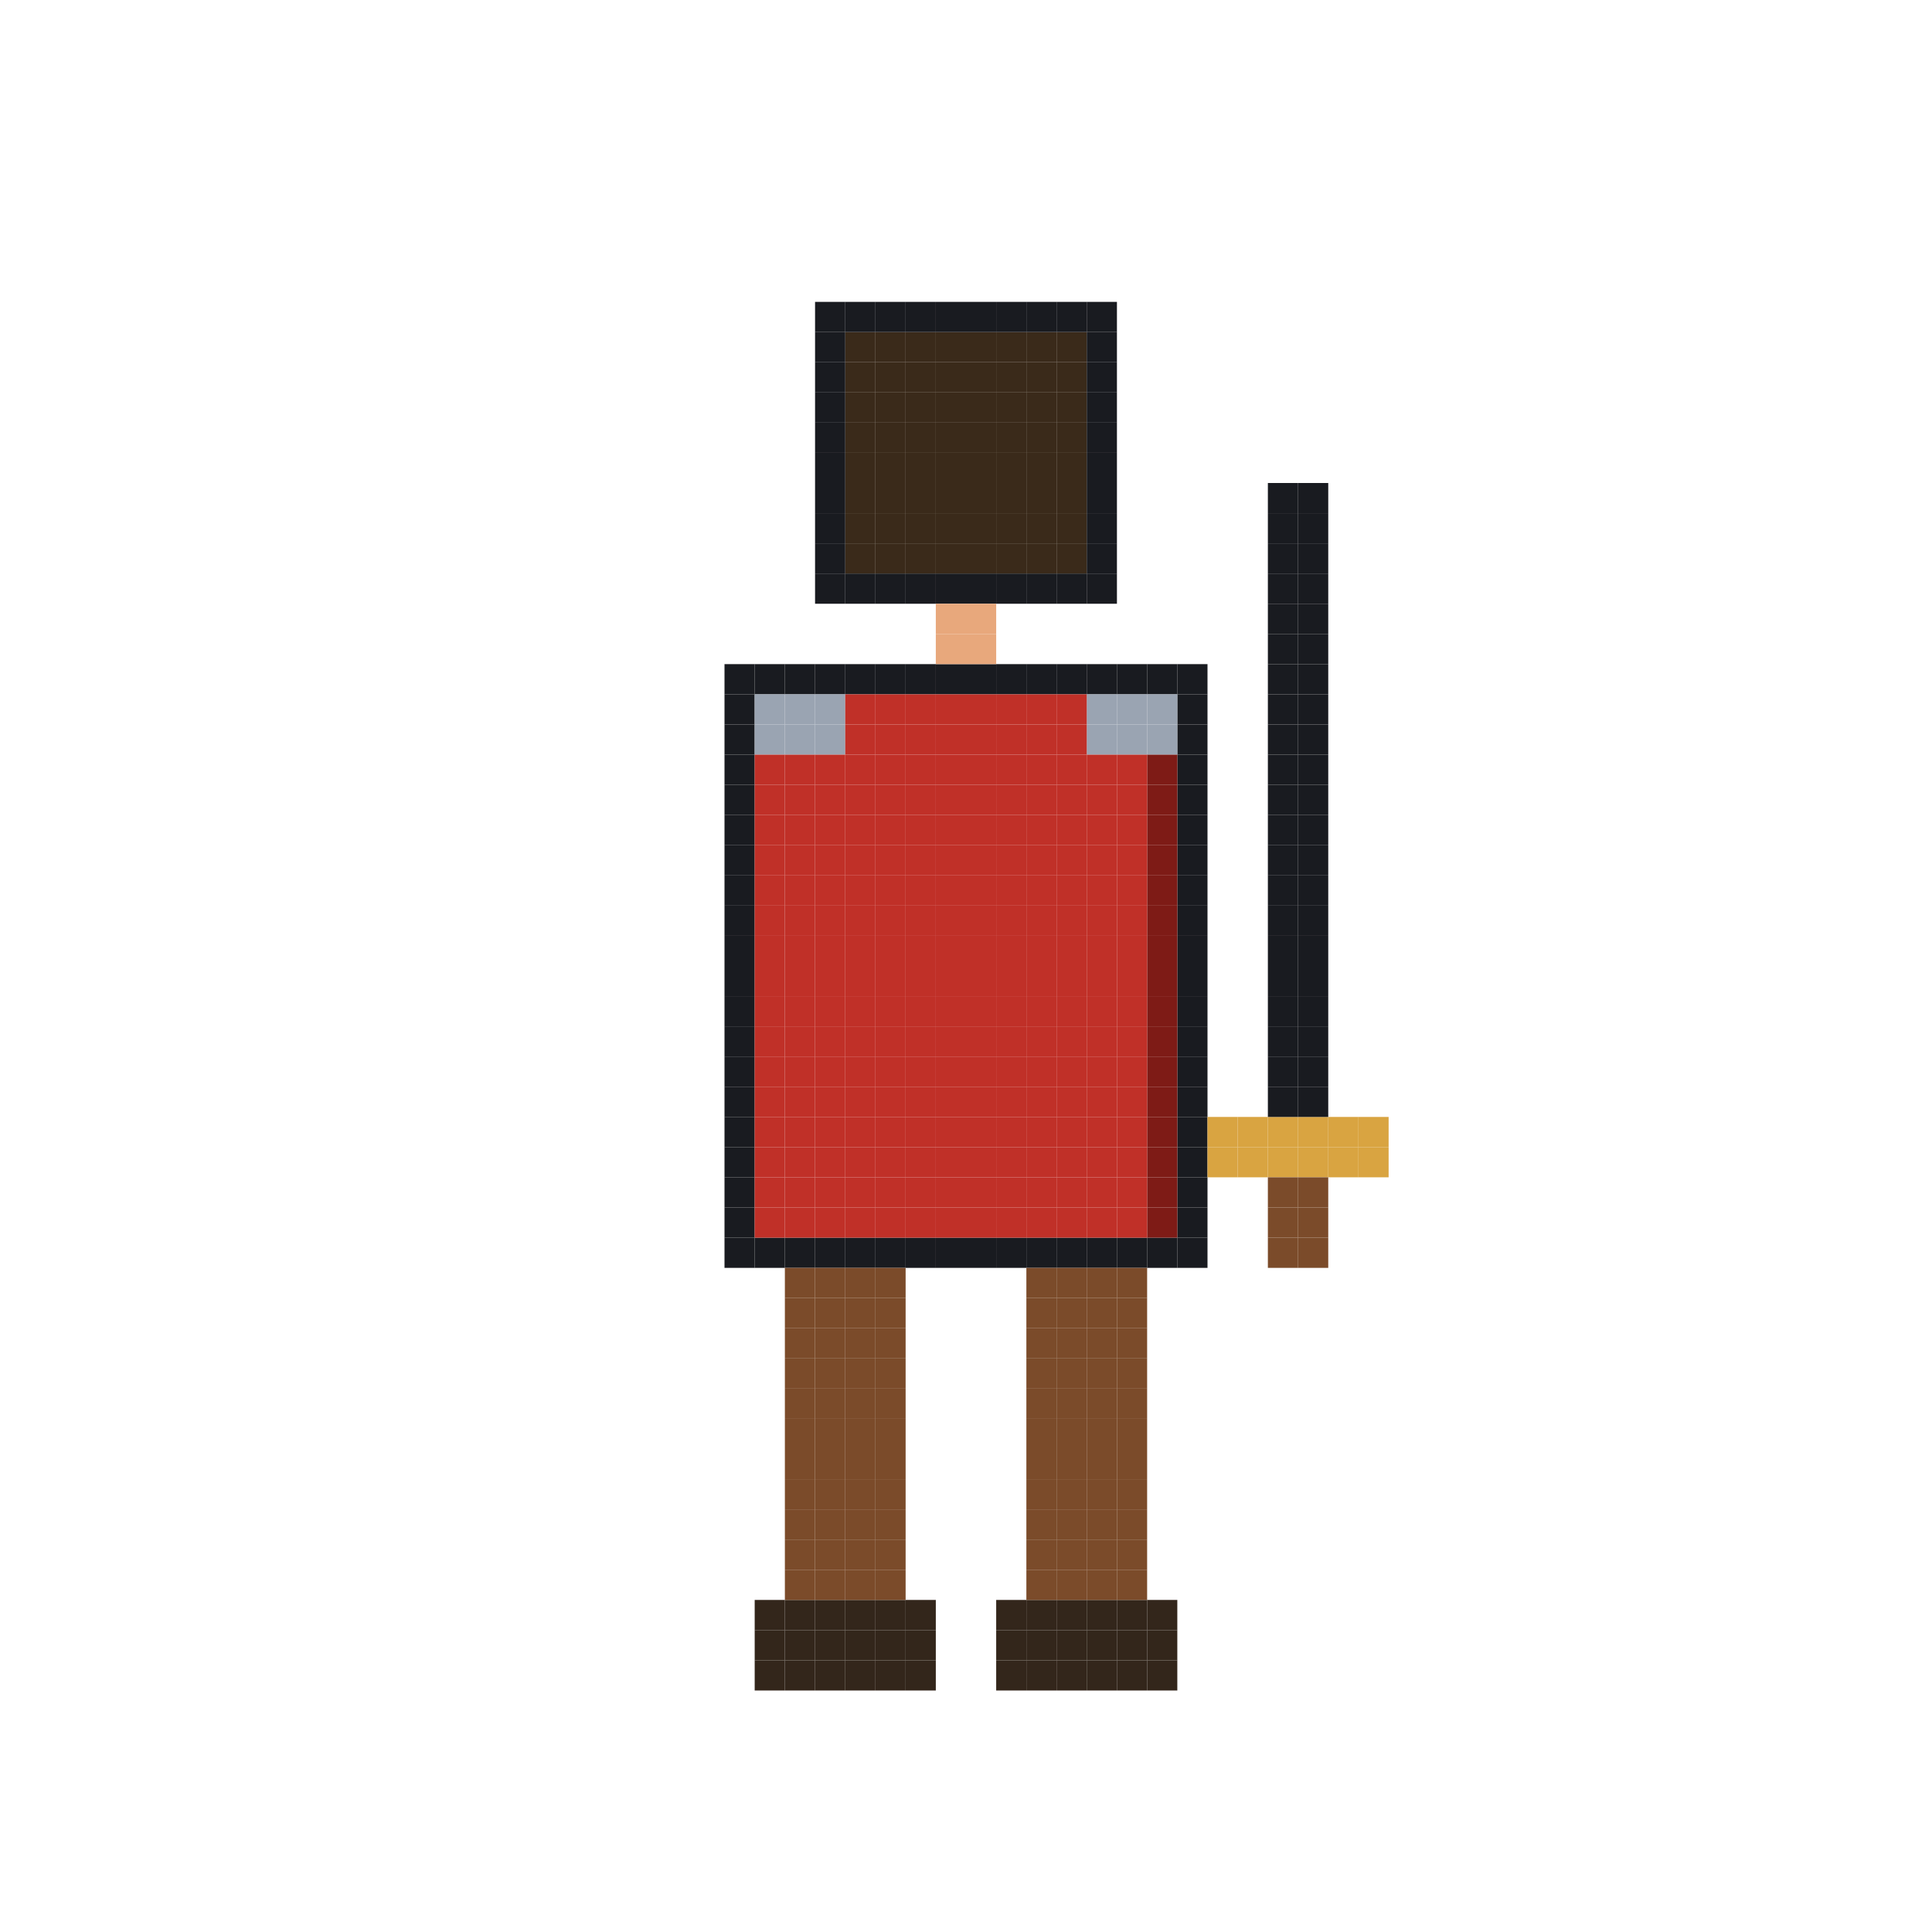
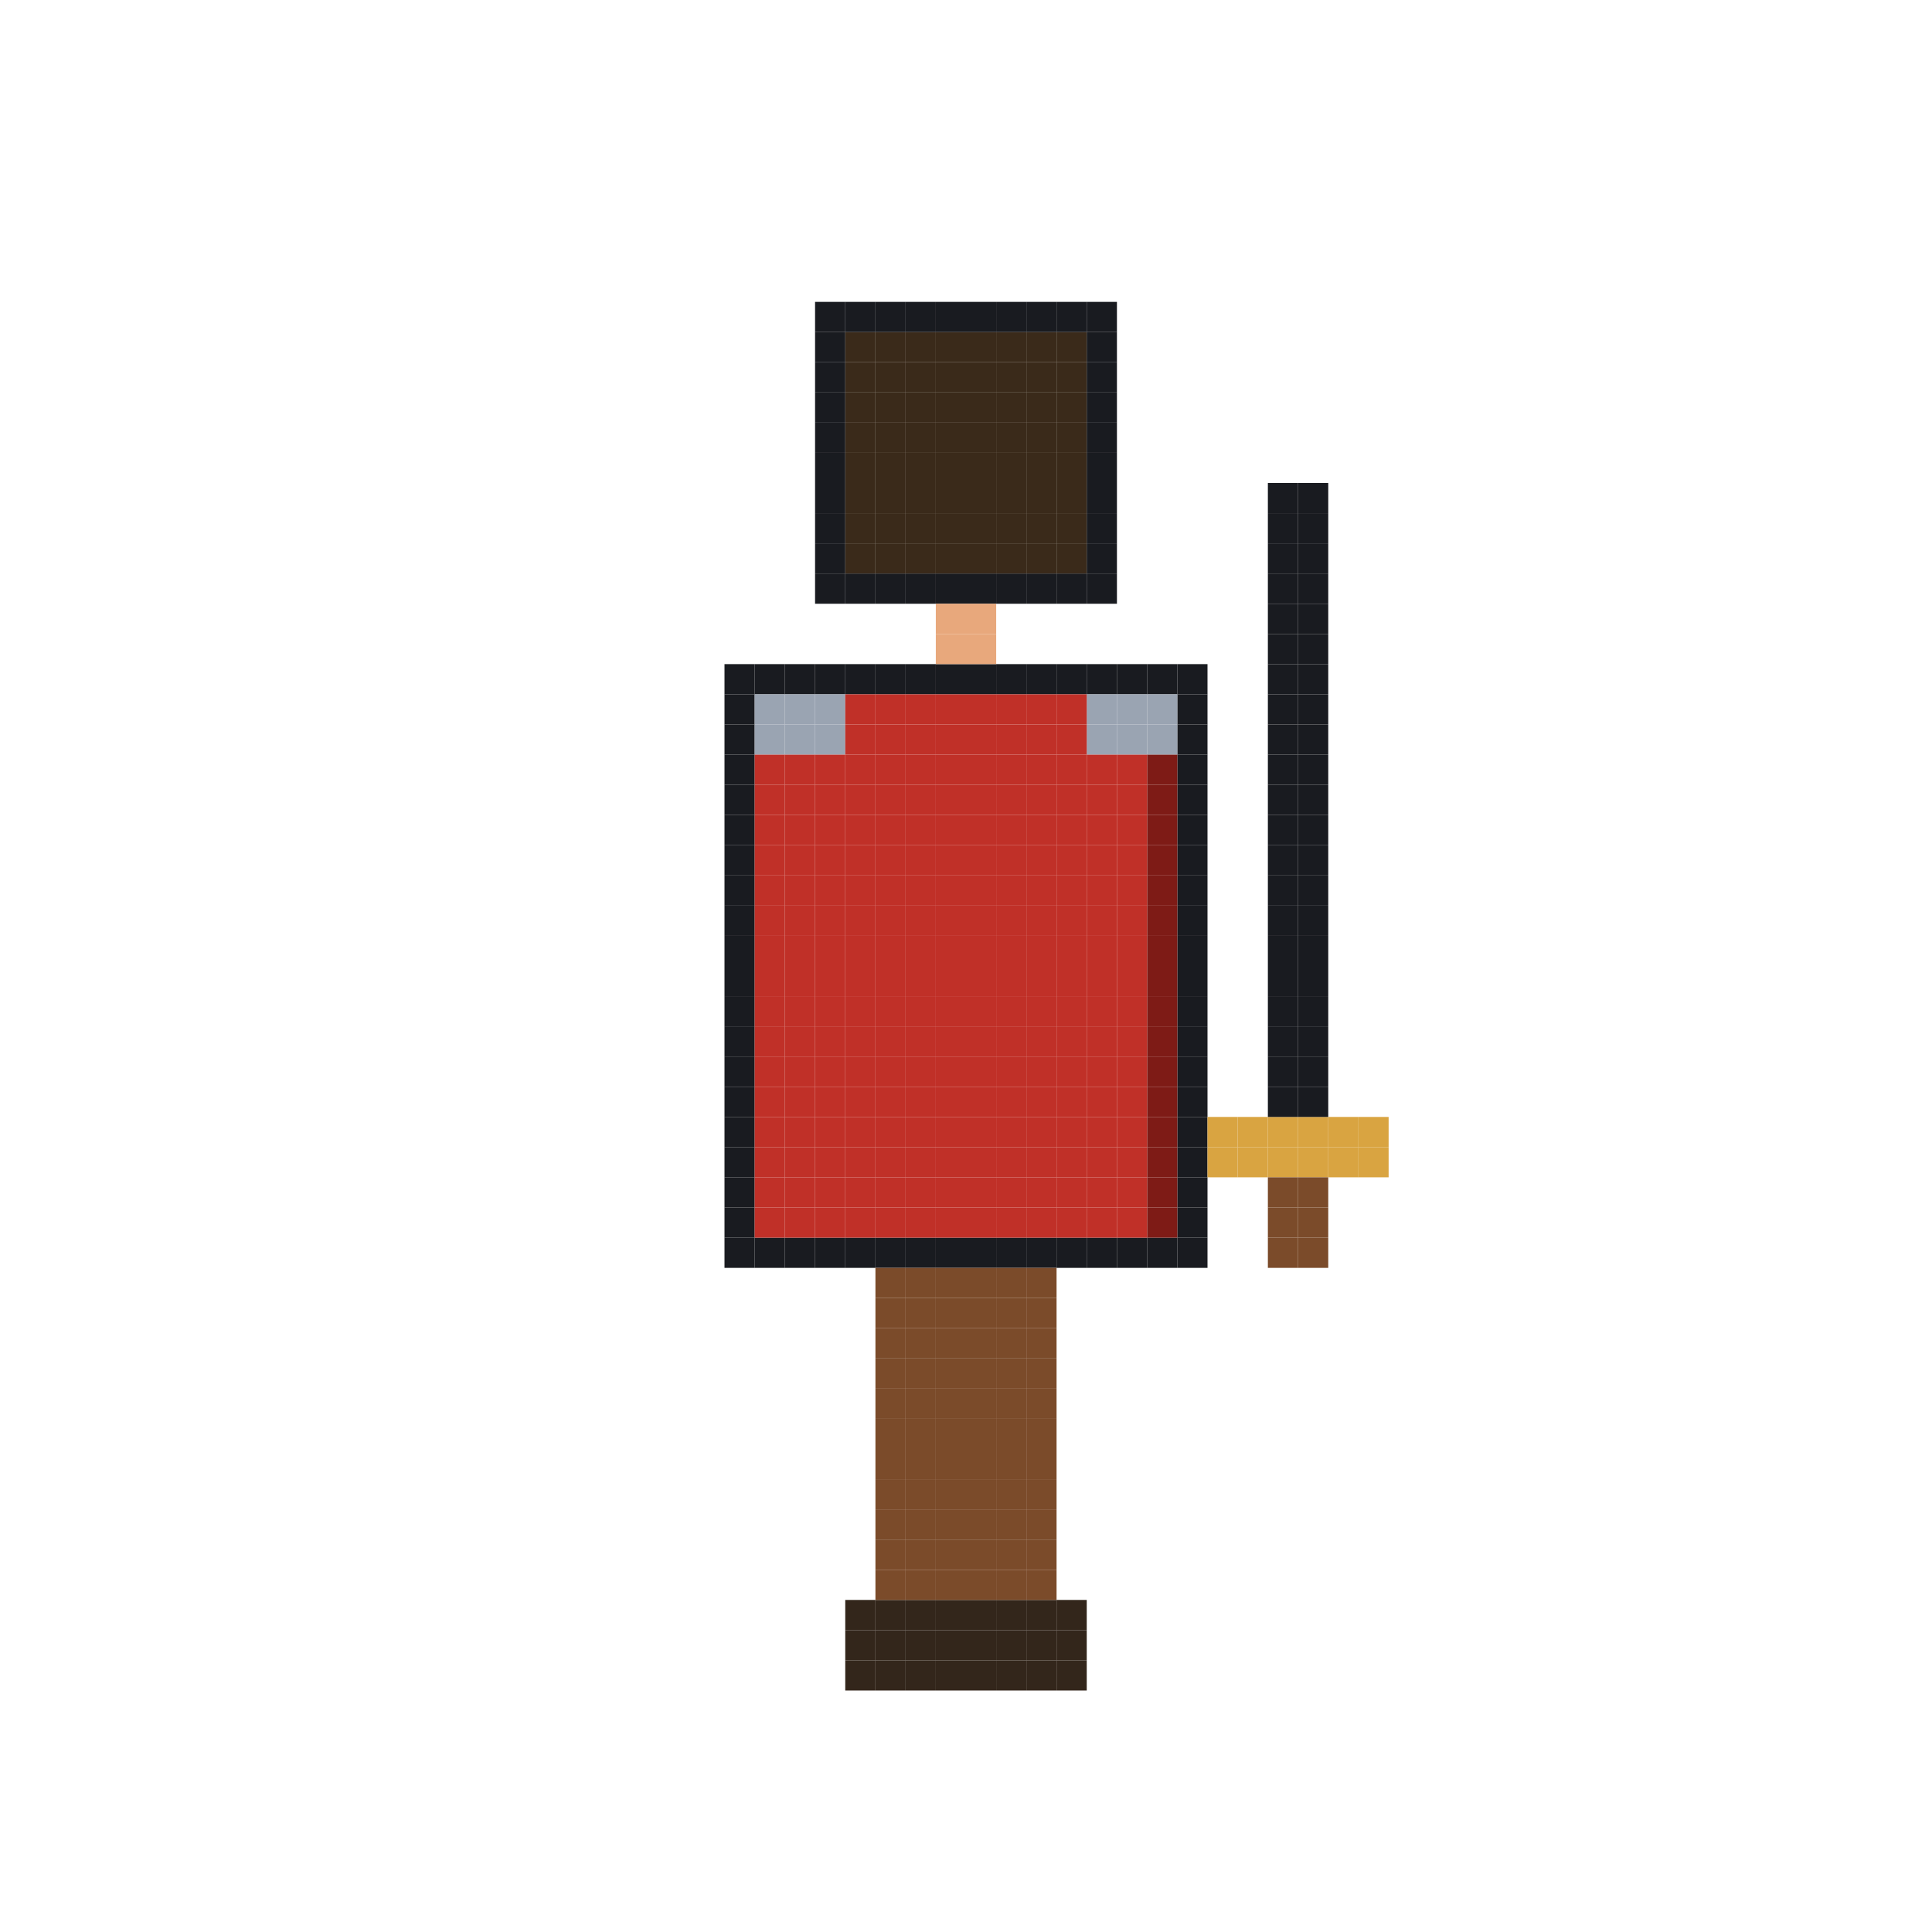
<svg xmlns="http://www.w3.org/2000/svg" viewBox="0 0 64 64" data-asset="knight_001" data-perspective="td" data-action="attack" data-dir="bk" data-frame="2" data-size="64" data-palette="palette_character@v1" data-seed="1234" data-prompt-hash="6aca18ba" data-denoise="0.3">
  <g data-part="body">
    <g data-color="hair" fill="#3a2a1a">
      <rect x="28" y="11" width="1" height="1" fill="#3a2a1a" />
      <rect x="29" y="11" width="1" height="1" fill="#3a2a1a" />
      <rect x="30" y="11" width="1" height="1" fill="#3a2a1a" />
      <rect x="31" y="11" width="1" height="1" fill="#3a2a1a" />
      <rect x="32" y="11" width="1" height="1" fill="#3a2a1a" />
      <rect x="33" y="11" width="1" height="1" fill="#3a2a1a" />
      <rect x="34" y="11" width="1" height="1" fill="#3a2a1a" />
      <rect x="35" y="11" width="1" height="1" fill="#3a2a1a" />
      <rect x="28" y="12" width="1" height="1" fill="#3a2a1a" />
      <rect x="29" y="12" width="1" height="1" fill="#3a2a1a" />
      <rect x="30" y="12" width="1" height="1" fill="#3a2a1a" />
      <rect x="31" y="12" width="1" height="1" fill="#3a2a1a" />
      <rect x="32" y="12" width="1" height="1" fill="#3a2a1a" />
      <rect x="33" y="12" width="1" height="1" fill="#3a2a1a" />
      <rect x="34" y="12" width="1" height="1" fill="#3a2a1a" />
      <rect x="35" y="12" width="1" height="1" fill="#3a2a1a" />
      <rect x="28" y="13" width="1" height="1" fill="#3a2a1a" />
      <rect x="29" y="13" width="1" height="1" fill="#3a2a1a" />
      <rect x="30" y="13" width="1" height="1" fill="#3a2a1a" />
      <rect x="31" y="13" width="1" height="1" fill="#3a2a1a" />
      <rect x="32" y="13" width="1" height="1" fill="#3a2a1a" />
      <rect x="33" y="13" width="1" height="1" fill="#3a2a1a" />
      <rect x="34" y="13" width="1" height="1" fill="#3a2a1a" />
      <rect x="35" y="13" width="1" height="1" fill="#3a2a1a" />
      <rect x="28" y="14" width="1" height="1" fill="#3a2a1a" />
      <rect x="29" y="14" width="1" height="1" fill="#3a2a1a" />
      <rect x="30" y="14" width="1" height="1" fill="#3a2a1a" />
      <rect x="31" y="14" width="1" height="1" fill="#3a2a1a" />
      <rect x="32" y="14" width="1" height="1" fill="#3a2a1a" />
      <rect x="33" y="14" width="1" height="1" fill="#3a2a1a" />
      <rect x="34" y="14" width="1" height="1" fill="#3a2a1a" />
      <rect x="35" y="14" width="1" height="1" fill="#3a2a1a" />
      <rect x="28" y="15" width="1" height="1" fill="#3a2a1a" />
      <rect x="29" y="15" width="1" height="1" fill="#3a2a1a" />
      <rect x="30" y="15" width="1" height="1" fill="#3a2a1a" />
      <rect x="31" y="15" width="1" height="1" fill="#3a2a1a" />
      <rect x="32" y="15" width="1" height="1" fill="#3a2a1a" />
      <rect x="33" y="15" width="1" height="1" fill="#3a2a1a" />
      <rect x="34" y="15" width="1" height="1" fill="#3a2a1a" />
      <rect x="35" y="15" width="1" height="1" fill="#3a2a1a" />
      <rect x="28" y="16" width="1" height="1" fill="#3a2a1a" />
      <rect x="29" y="16" width="1" height="1" fill="#3a2a1a" />
      <rect x="30" y="16" width="1" height="1" fill="#3a2a1a" />
      <rect x="31" y="16" width="1" height="1" fill="#3a2a1a" />
      <rect x="32" y="16" width="1" height="1" fill="#3a2a1a" />
      <rect x="33" y="16" width="1" height="1" fill="#3a2a1a" />
      <rect x="34" y="16" width="1" height="1" fill="#3a2a1a" />
      <rect x="35" y="16" width="1" height="1" fill="#3a2a1a" />
      <rect x="28" y="17" width="1" height="1" fill="#3a2a1a" />
      <rect x="29" y="17" width="1" height="1" fill="#3a2a1a" />
      <rect x="30" y="17" width="1" height="1" fill="#3a2a1a" />
      <rect x="31" y="17" width="1" height="1" fill="#3a2a1a" />
      <rect x="32" y="17" width="1" height="1" fill="#3a2a1a" />
      <rect x="33" y="17" width="1" height="1" fill="#3a2a1a" />
      <rect x="34" y="17" width="1" height="1" fill="#3a2a1a" />
      <rect x="35" y="17" width="1" height="1" fill="#3a2a1a" />
      <rect x="28" y="18" width="1" height="1" fill="#3a2a1a" />
      <rect x="29" y="18" width="1" height="1" fill="#3a2a1a" />
      <rect x="30" y="18" width="1" height="1" fill="#3a2a1a" />
      <rect x="31" y="18" width="1" height="1" fill="#3a2a1a" />
      <rect x="32" y="18" width="1" height="1" fill="#3a2a1a" />
      <rect x="33" y="18" width="1" height="1" fill="#3a2a1a" />
      <rect x="34" y="18" width="1" height="1" fill="#3a2a1a" />
      <rect x="35" y="18" width="1" height="1" fill="#3a2a1a" />
    </g>
    <g data-color="outline" fill="#191b20">
      <rect x="27" y="10" width="1" height="1" fill="#191b20" />
      <rect x="28" y="10" width="1" height="1" fill="#191b20" />
      <rect x="29" y="10" width="1" height="1" fill="#191b20" />
      <rect x="30" y="10" width="1" height="1" fill="#191b20" />
      <rect x="31" y="10" width="1" height="1" fill="#191b20" />
      <rect x="32" y="10" width="1" height="1" fill="#191b20" />
      <rect x="33" y="10" width="1" height="1" fill="#191b20" />
      <rect x="34" y="10" width="1" height="1" fill="#191b20" />
      <rect x="35" y="10" width="1" height="1" fill="#191b20" />
      <rect x="36" y="10" width="1" height="1" fill="#191b20" />
      <rect x="27" y="11" width="1" height="1" fill="#191b20" />
      <rect x="36" y="11" width="1" height="1" fill="#191b20" />
      <rect x="27" y="12" width="1" height="1" fill="#191b20" />
      <rect x="36" y="12" width="1" height="1" fill="#191b20" />
      <rect x="27" y="13" width="1" height="1" fill="#191b20" />
      <rect x="36" y="13" width="1" height="1" fill="#191b20" />
      <rect x="27" y="14" width="1" height="1" fill="#191b20" />
      <rect x="36" y="14" width="1" height="1" fill="#191b20" />
      <rect x="27" y="15" width="1" height="1" fill="#191b20" />
      <rect x="36" y="15" width="1" height="1" fill="#191b20" />
      <rect x="27" y="16" width="1" height="1" fill="#191b20" />
      <rect x="36" y="16" width="1" height="1" fill="#191b20" />
      <rect x="27" y="17" width="1" height="1" fill="#191b20" />
      <rect x="36" y="17" width="1" height="1" fill="#191b20" />
      <rect x="27" y="18" width="1" height="1" fill="#191b20" />
      <rect x="36" y="18" width="1" height="1" fill="#191b20" />
      <rect x="27" y="19" width="1" height="1" fill="#191b20" />
      <rect x="28" y="19" width="1" height="1" fill="#191b20" />
      <rect x="29" y="19" width="1" height="1" fill="#191b20" />
      <rect x="30" y="19" width="1" height="1" fill="#191b20" />
      <rect x="31" y="19" width="1" height="1" fill="#191b20" />
      <rect x="32" y="19" width="1" height="1" fill="#191b20" />
      <rect x="33" y="19" width="1" height="1" fill="#191b20" />
      <rect x="34" y="19" width="1" height="1" fill="#191b20" />
      <rect x="35" y="19" width="1" height="1" fill="#191b20" />
      <rect x="36" y="19" width="1" height="1" fill="#191b20" />
      <rect x="24" y="22" width="1" height="1" fill="#191b20" />
      <rect x="25" y="22" width="1" height="1" fill="#191b20" />
      <rect x="26" y="22" width="1" height="1" fill="#191b20" />
      <rect x="27" y="22" width="1" height="1" fill="#191b20" />
      <rect x="28" y="22" width="1" height="1" fill="#191b20" />
      <rect x="29" y="22" width="1" height="1" fill="#191b20" />
      <rect x="30" y="22" width="1" height="1" fill="#191b20" />
      <rect x="31" y="22" width="1" height="1" fill="#191b20" />
      <rect x="32" y="22" width="1" height="1" fill="#191b20" />
      <rect x="33" y="22" width="1" height="1" fill="#191b20" />
      <rect x="34" y="22" width="1" height="1" fill="#191b20" />
      <rect x="35" y="22" width="1" height="1" fill="#191b20" />
      <rect x="36" y="22" width="1" height="1" fill="#191b20" />
      <rect x="37" y="22" width="1" height="1" fill="#191b20" />
      <rect x="38" y="22" width="1" height="1" fill="#191b20" />
      <rect x="39" y="22" width="1" height="1" fill="#191b20" />
      <rect x="24" y="23" width="1" height="1" fill="#191b20" />
      <rect x="39" y="23" width="1" height="1" fill="#191b20" />
      <rect x="24" y="24" width="1" height="1" fill="#191b20" />
      <rect x="39" y="24" width="1" height="1" fill="#191b20" />
      <rect x="24" y="25" width="1" height="1" fill="#191b20" />
      <rect x="39" y="25" width="1" height="1" fill="#191b20" />
      <rect x="24" y="26" width="1" height="1" fill="#191b20" />
      <rect x="39" y="26" width="1" height="1" fill="#191b20" />
      <rect x="24" y="27" width="1" height="1" fill="#191b20" />
      <rect x="39" y="27" width="1" height="1" fill="#191b20" />
      <rect x="24" y="28" width="1" height="1" fill="#191b20" />
      <rect x="39" y="28" width="1" height="1" fill="#191b20" />
      <rect x="24" y="29" width="1" height="1" fill="#191b20" />
      <rect x="39" y="29" width="1" height="1" fill="#191b20" />
      <rect x="24" y="30" width="1" height="1" fill="#191b20" />
      <rect x="39" y="30" width="1" height="1" fill="#191b20" />
      <rect x="24" y="31" width="1" height="1" fill="#191b20" />
      <rect x="39" y="31" width="1" height="1" fill="#191b20" />
      <rect x="24" y="32" width="1" height="1" fill="#191b20" />
      <rect x="39" y="32" width="1" height="1" fill="#191b20" />
      <rect x="24" y="33" width="1" height="1" fill="#191b20" />
      <rect x="39" y="33" width="1" height="1" fill="#191b20" />
      <rect x="24" y="34" width="1" height="1" fill="#191b20" />
      <rect x="39" y="34" width="1" height="1" fill="#191b20" />
      <rect x="24" y="35" width="1" height="1" fill="#191b20" />
      <rect x="39" y="35" width="1" height="1" fill="#191b20" />
      <rect x="24" y="36" width="1" height="1" fill="#191b20" />
      <rect x="39" y="36" width="1" height="1" fill="#191b20" />
      <rect x="24" y="37" width="1" height="1" fill="#191b20" />
      <rect x="39" y="37" width="1" height="1" fill="#191b20" />
      <rect x="24" y="38" width="1" height="1" fill="#191b20" />
      <rect x="39" y="38" width="1" height="1" fill="#191b20" />
      <rect x="24" y="39" width="1" height="1" fill="#191b20" />
      <rect x="39" y="39" width="1" height="1" fill="#191b20" />
      <rect x="24" y="40" width="1" height="1" fill="#191b20" />
      <rect x="39" y="40" width="1" height="1" fill="#191b20" />
      <rect x="24" y="41" width="1" height="1" fill="#191b20" />
      <rect x="25" y="41" width="1" height="1" fill="#191b20" />
      <rect x="26" y="41" width="1" height="1" fill="#191b20" />
      <rect x="27" y="41" width="1" height="1" fill="#191b20" />
      <rect x="28" y="41" width="1" height="1" fill="#191b20" />
      <rect x="29" y="41" width="1" height="1" fill="#191b20" />
      <rect x="30" y="41" width="1" height="1" fill="#191b20" />
      <rect x="31" y="41" width="1" height="1" fill="#191b20" />
      <rect x="32" y="41" width="1" height="1" fill="#191b20" />
      <rect x="33" y="41" width="1" height="1" fill="#191b20" />
      <rect x="34" y="41" width="1" height="1" fill="#191b20" />
      <rect x="35" y="41" width="1" height="1" fill="#191b20" />
      <rect x="36" y="41" width="1" height="1" fill="#191b20" />
      <rect x="37" y="41" width="1" height="1" fill="#191b20" />
      <rect x="38" y="41" width="1" height="1" fill="#191b20" />
      <rect x="39" y="41" width="1" height="1" fill="#191b20" />
    </g>
    <g data-color="skin-2" fill="#e8a87c">
      <rect x="31" y="20" width="1" height="1" fill="#e8a87c" />
      <rect x="32" y="20" width="1" height="1" fill="#e8a87c" />
      <rect x="31" y="21" width="1" height="1" fill="#e8a87c" />
      <rect x="32" y="21" width="1" height="1" fill="#e8a87c" />
    </g>
  </g>
  <g data-part="limb-l">
    <g data-color="boot-dark" fill="#33261b">
-       <rect x="25" y="53" width="1" height="1" fill="#33261b" />
-       <rect x="26" y="53" width="1" height="1" fill="#33261b" />
-       <rect x="27" y="53" width="1" height="1" fill="#33261b" />
      <rect x="28" y="53" width="1" height="1" fill="#33261b" />
      <rect x="29" y="53" width="1" height="1" fill="#33261b" />
      <rect x="30" y="53" width="1" height="1" fill="#33261b" />
-       <rect x="25" y="54" width="1" height="1" fill="#33261b" />
-       <rect x="26" y="54" width="1" height="1" fill="#33261b" />
-       <rect x="27" y="54" width="1" height="1" fill="#33261b" />
+       <rect x="31" y="53" width="1" height="1" fill="#33261b" />
      <rect x="28" y="54" width="1" height="1" fill="#33261b" />
      <rect x="29" y="54" width="1" height="1" fill="#33261b" />
      <rect x="30" y="54" width="1" height="1" fill="#33261b" />
-       <rect x="25" y="55" width="1" height="1" fill="#33261b" />
-       <rect x="26" y="55" width="1" height="1" fill="#33261b" />
-       <rect x="27" y="55" width="1" height="1" fill="#33261b" />
+       <rect x="31" y="54" width="1" height="1" fill="#33261b" />
      <rect x="28" y="55" width="1" height="1" fill="#33261b" />
      <rect x="29" y="55" width="1" height="1" fill="#33261b" />
      <rect x="30" y="55" width="1" height="1" fill="#33261b" />
+       <rect x="31" y="55" width="1" height="1" fill="#33261b" />
    </g>
    <g data-color="leather" fill="#7b4b2a">
-       <rect x="26" y="42" width="1" height="1" fill="#7b4b2a" />
-       <rect x="27" y="42" width="1" height="1" fill="#7b4b2a" />
-       <rect x="28" y="42" width="1" height="1" fill="#7b4b2a" />
      <rect x="29" y="42" width="1" height="1" fill="#7b4b2a" />
-       <rect x="26" y="43" width="1" height="1" fill="#7b4b2a" />
-       <rect x="27" y="43" width="1" height="1" fill="#7b4b2a" />
-       <rect x="28" y="43" width="1" height="1" fill="#7b4b2a" />
+       <rect x="30" y="42" width="1" height="1" fill="#7b4b2a" />
+       <rect x="31" y="42" width="1" height="1" fill="#7b4b2a" />
      <rect x="29" y="43" width="1" height="1" fill="#7b4b2a" />
-       <rect x="26" y="44" width="1" height="1" fill="#7b4b2a" />
-       <rect x="27" y="44" width="1" height="1" fill="#7b4b2a" />
-       <rect x="28" y="44" width="1" height="1" fill="#7b4b2a" />
+       <rect x="30" y="43" width="1" height="1" fill="#7b4b2a" />
+       <rect x="31" y="43" width="1" height="1" fill="#7b4b2a" />
      <rect x="29" y="44" width="1" height="1" fill="#7b4b2a" />
-       <rect x="26" y="45" width="1" height="1" fill="#7b4b2a" />
-       <rect x="27" y="45" width="1" height="1" fill="#7b4b2a" />
-       <rect x="28" y="45" width="1" height="1" fill="#7b4b2a" />
+       <rect x="30" y="44" width="1" height="1" fill="#7b4b2a" />
+       <rect x="31" y="44" width="1" height="1" fill="#7b4b2a" />
      <rect x="29" y="45" width="1" height="1" fill="#7b4b2a" />
-       <rect x="26" y="46" width="1" height="1" fill="#7b4b2a" />
-       <rect x="27" y="46" width="1" height="1" fill="#7b4b2a" />
-       <rect x="28" y="46" width="1" height="1" fill="#7b4b2a" />
+       <rect x="30" y="45" width="1" height="1" fill="#7b4b2a" />
+       <rect x="31" y="45" width="1" height="1" fill="#7b4b2a" />
      <rect x="29" y="46" width="1" height="1" fill="#7b4b2a" />
-       <rect x="26" y="47" width="1" height="1" fill="#7b4b2a" />
-       <rect x="27" y="47" width="1" height="1" fill="#7b4b2a" />
-       <rect x="28" y="47" width="1" height="1" fill="#7b4b2a" />
+       <rect x="30" y="46" width="1" height="1" fill="#7b4b2a" />
+       <rect x="31" y="46" width="1" height="1" fill="#7b4b2a" />
      <rect x="29" y="47" width="1" height="1" fill="#7b4b2a" />
-       <rect x="26" y="48" width="1" height="1" fill="#7b4b2a" />
-       <rect x="27" y="48" width="1" height="1" fill="#7b4b2a" />
-       <rect x="28" y="48" width="1" height="1" fill="#7b4b2a" />
+       <rect x="30" y="47" width="1" height="1" fill="#7b4b2a" />
+       <rect x="31" y="47" width="1" height="1" fill="#7b4b2a" />
      <rect x="29" y="48" width="1" height="1" fill="#7b4b2a" />
-       <rect x="26" y="49" width="1" height="1" fill="#7b4b2a" />
-       <rect x="27" y="49" width="1" height="1" fill="#7b4b2a" />
-       <rect x="28" y="49" width="1" height="1" fill="#7b4b2a" />
+       <rect x="30" y="48" width="1" height="1" fill="#7b4b2a" />
+       <rect x="31" y="48" width="1" height="1" fill="#7b4b2a" />
      <rect x="29" y="49" width="1" height="1" fill="#7b4b2a" />
-       <rect x="26" y="50" width="1" height="1" fill="#7b4b2a" />
-       <rect x="27" y="50" width="1" height="1" fill="#7b4b2a" />
-       <rect x="28" y="50" width="1" height="1" fill="#7b4b2a" />
+       <rect x="30" y="49" width="1" height="1" fill="#7b4b2a" />
+       <rect x="31" y="49" width="1" height="1" fill="#7b4b2a" />
      <rect x="29" y="50" width="1" height="1" fill="#7b4b2a" />
-       <rect x="26" y="51" width="1" height="1" fill="#7b4b2a" />
-       <rect x="27" y="51" width="1" height="1" fill="#7b4b2a" />
-       <rect x="28" y="51" width="1" height="1" fill="#7b4b2a" />
+       <rect x="30" y="50" width="1" height="1" fill="#7b4b2a" />
+       <rect x="31" y="50" width="1" height="1" fill="#7b4b2a" />
      <rect x="29" y="51" width="1" height="1" fill="#7b4b2a" />
-       <rect x="26" y="52" width="1" height="1" fill="#7b4b2a" />
-       <rect x="27" y="52" width="1" height="1" fill="#7b4b2a" />
-       <rect x="28" y="52" width="1" height="1" fill="#7b4b2a" />
+       <rect x="30" y="51" width="1" height="1" fill="#7b4b2a" />
+       <rect x="31" y="51" width="1" height="1" fill="#7b4b2a" />
      <rect x="29" y="52" width="1" height="1" fill="#7b4b2a" />
+       <rect x="30" y="52" width="1" height="1" fill="#7b4b2a" />
+       <rect x="31" y="52" width="1" height="1" fill="#7b4b2a" />
    </g>
  </g>
  <g data-part="limb-r">
    <g data-color="boot-dark" fill="#33261b">
+       <rect x="32" y="53" width="1" height="1" fill="#33261b" />
      <rect x="33" y="53" width="1" height="1" fill="#33261b" />
      <rect x="34" y="53" width="1" height="1" fill="#33261b" />
      <rect x="35" y="53" width="1" height="1" fill="#33261b" />
-       <rect x="36" y="53" width="1" height="1" fill="#33261b" />
-       <rect x="37" y="53" width="1" height="1" fill="#33261b" />
-       <rect x="38" y="53" width="1" height="1" fill="#33261b" />
+       <rect x="32" y="54" width="1" height="1" fill="#33261b" />
      <rect x="33" y="54" width="1" height="1" fill="#33261b" />
      <rect x="34" y="54" width="1" height="1" fill="#33261b" />
      <rect x="35" y="54" width="1" height="1" fill="#33261b" />
-       <rect x="36" y="54" width="1" height="1" fill="#33261b" />
-       <rect x="37" y="54" width="1" height="1" fill="#33261b" />
-       <rect x="38" y="54" width="1" height="1" fill="#33261b" />
+       <rect x="32" y="55" width="1" height="1" fill="#33261b" />
      <rect x="33" y="55" width="1" height="1" fill="#33261b" />
      <rect x="34" y="55" width="1" height="1" fill="#33261b" />
      <rect x="35" y="55" width="1" height="1" fill="#33261b" />
-       <rect x="36" y="55" width="1" height="1" fill="#33261b" />
-       <rect x="37" y="55" width="1" height="1" fill="#33261b" />
-       <rect x="38" y="55" width="1" height="1" fill="#33261b" />
    </g>
    <g data-color="leather" fill="#7b4b2a">
+       <rect x="32" y="42" width="1" height="1" fill="#7b4b2a" />
+       <rect x="33" y="42" width="1" height="1" fill="#7b4b2a" />
      <rect x="34" y="42" width="1" height="1" fill="#7b4b2a" />
-       <rect x="35" y="42" width="1" height="1" fill="#7b4b2a" />
-       <rect x="36" y="42" width="1" height="1" fill="#7b4b2a" />
-       <rect x="37" y="42" width="1" height="1" fill="#7b4b2a" />
+       <rect x="32" y="43" width="1" height="1" fill="#7b4b2a" />
+       <rect x="33" y="43" width="1" height="1" fill="#7b4b2a" />
      <rect x="34" y="43" width="1" height="1" fill="#7b4b2a" />
-       <rect x="35" y="43" width="1" height="1" fill="#7b4b2a" />
-       <rect x="36" y="43" width="1" height="1" fill="#7b4b2a" />
-       <rect x="37" y="43" width="1" height="1" fill="#7b4b2a" />
+       <rect x="32" y="44" width="1" height="1" fill="#7b4b2a" />
+       <rect x="33" y="44" width="1" height="1" fill="#7b4b2a" />
      <rect x="34" y="44" width="1" height="1" fill="#7b4b2a" />
-       <rect x="35" y="44" width="1" height="1" fill="#7b4b2a" />
-       <rect x="36" y="44" width="1" height="1" fill="#7b4b2a" />
-       <rect x="37" y="44" width="1" height="1" fill="#7b4b2a" />
+       <rect x="32" y="45" width="1" height="1" fill="#7b4b2a" />
+       <rect x="33" y="45" width="1" height="1" fill="#7b4b2a" />
      <rect x="34" y="45" width="1" height="1" fill="#7b4b2a" />
-       <rect x="35" y="45" width="1" height="1" fill="#7b4b2a" />
-       <rect x="36" y="45" width="1" height="1" fill="#7b4b2a" />
-       <rect x="37" y="45" width="1" height="1" fill="#7b4b2a" />
+       <rect x="32" y="46" width="1" height="1" fill="#7b4b2a" />
+       <rect x="33" y="46" width="1" height="1" fill="#7b4b2a" />
      <rect x="34" y="46" width="1" height="1" fill="#7b4b2a" />
-       <rect x="35" y="46" width="1" height="1" fill="#7b4b2a" />
-       <rect x="36" y="46" width="1" height="1" fill="#7b4b2a" />
-       <rect x="37" y="46" width="1" height="1" fill="#7b4b2a" />
+       <rect x="32" y="47" width="1" height="1" fill="#7b4b2a" />
+       <rect x="33" y="47" width="1" height="1" fill="#7b4b2a" />
      <rect x="34" y="47" width="1" height="1" fill="#7b4b2a" />
-       <rect x="35" y="47" width="1" height="1" fill="#7b4b2a" />
-       <rect x="36" y="47" width="1" height="1" fill="#7b4b2a" />
-       <rect x="37" y="47" width="1" height="1" fill="#7b4b2a" />
+       <rect x="32" y="48" width="1" height="1" fill="#7b4b2a" />
+       <rect x="33" y="48" width="1" height="1" fill="#7b4b2a" />
      <rect x="34" y="48" width="1" height="1" fill="#7b4b2a" />
-       <rect x="35" y="48" width="1" height="1" fill="#7b4b2a" />
-       <rect x="36" y="48" width="1" height="1" fill="#7b4b2a" />
-       <rect x="37" y="48" width="1" height="1" fill="#7b4b2a" />
+       <rect x="32" y="49" width="1" height="1" fill="#7b4b2a" />
+       <rect x="33" y="49" width="1" height="1" fill="#7b4b2a" />
      <rect x="34" y="49" width="1" height="1" fill="#7b4b2a" />
-       <rect x="35" y="49" width="1" height="1" fill="#7b4b2a" />
-       <rect x="36" y="49" width="1" height="1" fill="#7b4b2a" />
-       <rect x="37" y="49" width="1" height="1" fill="#7b4b2a" />
+       <rect x="32" y="50" width="1" height="1" fill="#7b4b2a" />
+       <rect x="33" y="50" width="1" height="1" fill="#7b4b2a" />
      <rect x="34" y="50" width="1" height="1" fill="#7b4b2a" />
-       <rect x="35" y="50" width="1" height="1" fill="#7b4b2a" />
-       <rect x="36" y="50" width="1" height="1" fill="#7b4b2a" />
-       <rect x="37" y="50" width="1" height="1" fill="#7b4b2a" />
+       <rect x="32" y="51" width="1" height="1" fill="#7b4b2a" />
+       <rect x="33" y="51" width="1" height="1" fill="#7b4b2a" />
      <rect x="34" y="51" width="1" height="1" fill="#7b4b2a" />
-       <rect x="35" y="51" width="1" height="1" fill="#7b4b2a" />
-       <rect x="36" y="51" width="1" height="1" fill="#7b4b2a" />
-       <rect x="37" y="51" width="1" height="1" fill="#7b4b2a" />
+       <rect x="32" y="52" width="1" height="1" fill="#7b4b2a" />
+       <rect x="33" y="52" width="1" height="1" fill="#7b4b2a" />
      <rect x="34" y="52" width="1" height="1" fill="#7b4b2a" />
-       <rect x="35" y="52" width="1" height="1" fill="#7b4b2a" />
-       <rect x="36" y="52" width="1" height="1" fill="#7b4b2a" />
-       <rect x="37" y="52" width="1" height="1" fill="#7b4b2a" />
    </g>
  </g>
  <g data-part="outfit">
    <g data-color="steel-mid" fill="#9aa4b2">
      <rect x="25" y="23" width="1" height="1" fill="#9aa4b2" />
      <rect x="26" y="23" width="1" height="1" fill="#9aa4b2" />
      <rect x="27" y="23" width="1" height="1" fill="#9aa4b2" />
      <rect x="36" y="23" width="1" height="1" fill="#9aa4b2" />
      <rect x="37" y="23" width="1" height="1" fill="#9aa4b2" />
      <rect x="38" y="23" width="1" height="1" fill="#9aa4b2" />
      <rect x="25" y="24" width="1" height="1" fill="#9aa4b2" />
      <rect x="26" y="24" width="1" height="1" fill="#9aa4b2" />
      <rect x="27" y="24" width="1" height="1" fill="#9aa4b2" />
      <rect x="36" y="24" width="1" height="1" fill="#9aa4b2" />
      <rect x="37" y="24" width="1" height="1" fill="#9aa4b2" />
      <rect x="38" y="24" width="1" height="1" fill="#9aa4b2" />
    </g>
    <g data-color="tunic-dark" fill="#7e1b16">
      <rect x="38" y="25" width="1" height="1" fill="#7e1b16" />
      <rect x="38" y="26" width="1" height="1" fill="#7e1b16" />
      <rect x="38" y="27" width="1" height="1" fill="#7e1b16" />
      <rect x="38" y="28" width="1" height="1" fill="#7e1b16" />
      <rect x="38" y="29" width="1" height="1" fill="#7e1b16" />
      <rect x="38" y="30" width="1" height="1" fill="#7e1b16" />
      <rect x="38" y="31" width="1" height="1" fill="#7e1b16" />
      <rect x="38" y="32" width="1" height="1" fill="#7e1b16" />
      <rect x="38" y="33" width="1" height="1" fill="#7e1b16" />
      <rect x="38" y="34" width="1" height="1" fill="#7e1b16" />
      <rect x="38" y="35" width="1" height="1" fill="#7e1b16" />
      <rect x="38" y="36" width="1" height="1" fill="#7e1b16" />
      <rect x="38" y="37" width="1" height="1" fill="#7e1b16" />
      <rect x="38" y="38" width="1" height="1" fill="#7e1b16" />
      <rect x="38" y="39" width="1" height="1" fill="#7e1b16" />
      <rect x="38" y="40" width="1" height="1" fill="#7e1b16" />
    </g>
    <g data-color="tunic-red" fill="#c03028">
      <rect x="28" y="23" width="1" height="1" fill="#c03028" />
      <rect x="29" y="23" width="1" height="1" fill="#c03028" />
      <rect x="30" y="23" width="1" height="1" fill="#c03028" />
      <rect x="31" y="23" width="1" height="1" fill="#c03028" />
      <rect x="32" y="23" width="1" height="1" fill="#c03028" />
      <rect x="33" y="23" width="1" height="1" fill="#c03028" />
      <rect x="34" y="23" width="1" height="1" fill="#c03028" />
      <rect x="35" y="23" width="1" height="1" fill="#c03028" />
      <rect x="28" y="24" width="1" height="1" fill="#c03028" />
      <rect x="29" y="24" width="1" height="1" fill="#c03028" />
      <rect x="30" y="24" width="1" height="1" fill="#c03028" />
      <rect x="31" y="24" width="1" height="1" fill="#c03028" />
      <rect x="32" y="24" width="1" height="1" fill="#c03028" />
      <rect x="33" y="24" width="1" height="1" fill="#c03028" />
      <rect x="34" y="24" width="1" height="1" fill="#c03028" />
      <rect x="35" y="24" width="1" height="1" fill="#c03028" />
      <rect x="25" y="25" width="1" height="1" fill="#c03028" />
      <rect x="26" y="25" width="1" height="1" fill="#c03028" />
      <rect x="27" y="25" width="1" height="1" fill="#c03028" />
      <rect x="28" y="25" width="1" height="1" fill="#c03028" />
      <rect x="29" y="25" width="1" height="1" fill="#c03028" />
      <rect x="30" y="25" width="1" height="1" fill="#c03028" />
      <rect x="31" y="25" width="1" height="1" fill="#c03028" />
      <rect x="32" y="25" width="1" height="1" fill="#c03028" />
      <rect x="33" y="25" width="1" height="1" fill="#c03028" />
      <rect x="34" y="25" width="1" height="1" fill="#c03028" />
      <rect x="35" y="25" width="1" height="1" fill="#c03028" />
      <rect x="36" y="25" width="1" height="1" fill="#c03028" />
      <rect x="37" y="25" width="1" height="1" fill="#c03028" />
      <rect x="25" y="26" width="1" height="1" fill="#c03028" />
      <rect x="26" y="26" width="1" height="1" fill="#c03028" />
      <rect x="27" y="26" width="1" height="1" fill="#c03028" />
      <rect x="28" y="26" width="1" height="1" fill="#c03028" />
      <rect x="29" y="26" width="1" height="1" fill="#c03028" />
      <rect x="30" y="26" width="1" height="1" fill="#c03028" />
      <rect x="31" y="26" width="1" height="1" fill="#c03028" />
      <rect x="32" y="26" width="1" height="1" fill="#c03028" />
      <rect x="33" y="26" width="1" height="1" fill="#c03028" />
      <rect x="34" y="26" width="1" height="1" fill="#c03028" />
      <rect x="35" y="26" width="1" height="1" fill="#c03028" />
      <rect x="36" y="26" width="1" height="1" fill="#c03028" />
      <rect x="37" y="26" width="1" height="1" fill="#c03028" />
      <rect x="25" y="27" width="1" height="1" fill="#c03028" />
      <rect x="26" y="27" width="1" height="1" fill="#c03028" />
      <rect x="27" y="27" width="1" height="1" fill="#c03028" />
      <rect x="28" y="27" width="1" height="1" fill="#c03028" />
      <rect x="29" y="27" width="1" height="1" fill="#c03028" />
      <rect x="30" y="27" width="1" height="1" fill="#c03028" />
      <rect x="31" y="27" width="1" height="1" fill="#c03028" />
      <rect x="32" y="27" width="1" height="1" fill="#c03028" />
      <rect x="33" y="27" width="1" height="1" fill="#c03028" />
      <rect x="34" y="27" width="1" height="1" fill="#c03028" />
      <rect x="35" y="27" width="1" height="1" fill="#c03028" />
      <rect x="36" y="27" width="1" height="1" fill="#c03028" />
      <rect x="37" y="27" width="1" height="1" fill="#c03028" />
      <rect x="25" y="28" width="1" height="1" fill="#c03028" />
      <rect x="26" y="28" width="1" height="1" fill="#c03028" />
      <rect x="27" y="28" width="1" height="1" fill="#c03028" />
      <rect x="28" y="28" width="1" height="1" fill="#c03028" />
      <rect x="29" y="28" width="1" height="1" fill="#c03028" />
      <rect x="30" y="28" width="1" height="1" fill="#c03028" />
      <rect x="31" y="28" width="1" height="1" fill="#c03028" />
      <rect x="32" y="28" width="1" height="1" fill="#c03028" />
      <rect x="33" y="28" width="1" height="1" fill="#c03028" />
      <rect x="34" y="28" width="1" height="1" fill="#c03028" />
      <rect x="35" y="28" width="1" height="1" fill="#c03028" />
      <rect x="36" y="28" width="1" height="1" fill="#c03028" />
      <rect x="37" y="28" width="1" height="1" fill="#c03028" />
      <rect x="25" y="29" width="1" height="1" fill="#c03028" />
      <rect x="26" y="29" width="1" height="1" fill="#c03028" />
      <rect x="27" y="29" width="1" height="1" fill="#c03028" />
      <rect x="28" y="29" width="1" height="1" fill="#c03028" />
      <rect x="29" y="29" width="1" height="1" fill="#c03028" />
      <rect x="30" y="29" width="1" height="1" fill="#c03028" />
      <rect x="31" y="29" width="1" height="1" fill="#c03028" />
      <rect x="32" y="29" width="1" height="1" fill="#c03028" />
      <rect x="33" y="29" width="1" height="1" fill="#c03028" />
      <rect x="34" y="29" width="1" height="1" fill="#c03028" />
      <rect x="35" y="29" width="1" height="1" fill="#c03028" />
      <rect x="36" y="29" width="1" height="1" fill="#c03028" />
      <rect x="37" y="29" width="1" height="1" fill="#c03028" />
      <rect x="25" y="30" width="1" height="1" fill="#c03028" />
      <rect x="26" y="30" width="1" height="1" fill="#c03028" />
      <rect x="27" y="30" width="1" height="1" fill="#c03028" />
      <rect x="28" y="30" width="1" height="1" fill="#c03028" />
      <rect x="29" y="30" width="1" height="1" fill="#c03028" />
      <rect x="30" y="30" width="1" height="1" fill="#c03028" />
      <rect x="31" y="30" width="1" height="1" fill="#c03028" />
      <rect x="32" y="30" width="1" height="1" fill="#c03028" />
      <rect x="33" y="30" width="1" height="1" fill="#c03028" />
      <rect x="34" y="30" width="1" height="1" fill="#c03028" />
      <rect x="35" y="30" width="1" height="1" fill="#c03028" />
      <rect x="36" y="30" width="1" height="1" fill="#c03028" />
      <rect x="37" y="30" width="1" height="1" fill="#c03028" />
      <rect x="25" y="31" width="1" height="1" fill="#c03028" />
      <rect x="26" y="31" width="1" height="1" fill="#c03028" />
      <rect x="27" y="31" width="1" height="1" fill="#c03028" />
      <rect x="28" y="31" width="1" height="1" fill="#c03028" />
      <rect x="29" y="31" width="1" height="1" fill="#c03028" />
      <rect x="30" y="31" width="1" height="1" fill="#c03028" />
      <rect x="31" y="31" width="1" height="1" fill="#c03028" />
      <rect x="32" y="31" width="1" height="1" fill="#c03028" />
      <rect x="33" y="31" width="1" height="1" fill="#c03028" />
      <rect x="34" y="31" width="1" height="1" fill="#c03028" />
      <rect x="35" y="31" width="1" height="1" fill="#c03028" />
      <rect x="36" y="31" width="1" height="1" fill="#c03028" />
      <rect x="37" y="31" width="1" height="1" fill="#c03028" />
      <rect x="25" y="32" width="1" height="1" fill="#c03028" />
      <rect x="26" y="32" width="1" height="1" fill="#c03028" />
      <rect x="27" y="32" width="1" height="1" fill="#c03028" />
      <rect x="28" y="32" width="1" height="1" fill="#c03028" />
      <rect x="29" y="32" width="1" height="1" fill="#c03028" />
      <rect x="30" y="32" width="1" height="1" fill="#c03028" />
      <rect x="31" y="32" width="1" height="1" fill="#c03028" />
      <rect x="32" y="32" width="1" height="1" fill="#c03028" />
      <rect x="33" y="32" width="1" height="1" fill="#c03028" />
      <rect x="34" y="32" width="1" height="1" fill="#c03028" />
      <rect x="35" y="32" width="1" height="1" fill="#c03028" />
      <rect x="36" y="32" width="1" height="1" fill="#c03028" />
      <rect x="37" y="32" width="1" height="1" fill="#c03028" />
      <rect x="25" y="33" width="1" height="1" fill="#c03028" />
      <rect x="26" y="33" width="1" height="1" fill="#c03028" />
      <rect x="27" y="33" width="1" height="1" fill="#c03028" />
      <rect x="28" y="33" width="1" height="1" fill="#c03028" />
      <rect x="29" y="33" width="1" height="1" fill="#c03028" />
      <rect x="30" y="33" width="1" height="1" fill="#c03028" />
      <rect x="31" y="33" width="1" height="1" fill="#c03028" />
      <rect x="32" y="33" width="1" height="1" fill="#c03028" />
      <rect x="33" y="33" width="1" height="1" fill="#c03028" />
      <rect x="34" y="33" width="1" height="1" fill="#c03028" />
      <rect x="35" y="33" width="1" height="1" fill="#c03028" />
      <rect x="36" y="33" width="1" height="1" fill="#c03028" />
      <rect x="37" y="33" width="1" height="1" fill="#c03028" />
      <rect x="25" y="34" width="1" height="1" fill="#c03028" />
      <rect x="26" y="34" width="1" height="1" fill="#c03028" />
      <rect x="27" y="34" width="1" height="1" fill="#c03028" />
      <rect x="28" y="34" width="1" height="1" fill="#c03028" />
      <rect x="29" y="34" width="1" height="1" fill="#c03028" />
      <rect x="30" y="34" width="1" height="1" fill="#c03028" />
      <rect x="31" y="34" width="1" height="1" fill="#c03028" />
      <rect x="32" y="34" width="1" height="1" fill="#c03028" />
      <rect x="33" y="34" width="1" height="1" fill="#c03028" />
      <rect x="34" y="34" width="1" height="1" fill="#c03028" />
      <rect x="35" y="34" width="1" height="1" fill="#c03028" />
      <rect x="36" y="34" width="1" height="1" fill="#c03028" />
      <rect x="37" y="34" width="1" height="1" fill="#c03028" />
      <rect x="25" y="35" width="1" height="1" fill="#c03028" />
      <rect x="26" y="35" width="1" height="1" fill="#c03028" />
      <rect x="27" y="35" width="1" height="1" fill="#c03028" />
      <rect x="28" y="35" width="1" height="1" fill="#c03028" />
      <rect x="29" y="35" width="1" height="1" fill="#c03028" />
      <rect x="30" y="35" width="1" height="1" fill="#c03028" />
      <rect x="31" y="35" width="1" height="1" fill="#c03028" />
      <rect x="32" y="35" width="1" height="1" fill="#c03028" />
      <rect x="33" y="35" width="1" height="1" fill="#c03028" />
      <rect x="34" y="35" width="1" height="1" fill="#c03028" />
      <rect x="35" y="35" width="1" height="1" fill="#c03028" />
      <rect x="36" y="35" width="1" height="1" fill="#c03028" />
      <rect x="37" y="35" width="1" height="1" fill="#c03028" />
      <rect x="25" y="36" width="1" height="1" fill="#c03028" />
      <rect x="26" y="36" width="1" height="1" fill="#c03028" />
      <rect x="27" y="36" width="1" height="1" fill="#c03028" />
      <rect x="28" y="36" width="1" height="1" fill="#c03028" />
      <rect x="29" y="36" width="1" height="1" fill="#c03028" />
      <rect x="30" y="36" width="1" height="1" fill="#c03028" />
      <rect x="31" y="36" width="1" height="1" fill="#c03028" />
      <rect x="32" y="36" width="1" height="1" fill="#c03028" />
      <rect x="33" y="36" width="1" height="1" fill="#c03028" />
      <rect x="34" y="36" width="1" height="1" fill="#c03028" />
      <rect x="35" y="36" width="1" height="1" fill="#c03028" />
      <rect x="36" y="36" width="1" height="1" fill="#c03028" />
      <rect x="37" y="36" width="1" height="1" fill="#c03028" />
      <rect x="25" y="37" width="1" height="1" fill="#c03028" />
      <rect x="26" y="37" width="1" height="1" fill="#c03028" />
      <rect x="27" y="37" width="1" height="1" fill="#c03028" />
      <rect x="28" y="37" width="1" height="1" fill="#c03028" />
      <rect x="29" y="37" width="1" height="1" fill="#c03028" />
      <rect x="30" y="37" width="1" height="1" fill="#c03028" />
      <rect x="31" y="37" width="1" height="1" fill="#c03028" />
      <rect x="32" y="37" width="1" height="1" fill="#c03028" />
      <rect x="33" y="37" width="1" height="1" fill="#c03028" />
      <rect x="34" y="37" width="1" height="1" fill="#c03028" />
      <rect x="35" y="37" width="1" height="1" fill="#c03028" />
      <rect x="36" y="37" width="1" height="1" fill="#c03028" />
      <rect x="37" y="37" width="1" height="1" fill="#c03028" />
      <rect x="25" y="38" width="1" height="1" fill="#c03028" />
      <rect x="26" y="38" width="1" height="1" fill="#c03028" />
      <rect x="27" y="38" width="1" height="1" fill="#c03028" />
      <rect x="28" y="38" width="1" height="1" fill="#c03028" />
      <rect x="29" y="38" width="1" height="1" fill="#c03028" />
      <rect x="30" y="38" width="1" height="1" fill="#c03028" />
      <rect x="31" y="38" width="1" height="1" fill="#c03028" />
      <rect x="32" y="38" width="1" height="1" fill="#c03028" />
      <rect x="33" y="38" width="1" height="1" fill="#c03028" />
      <rect x="34" y="38" width="1" height="1" fill="#c03028" />
      <rect x="35" y="38" width="1" height="1" fill="#c03028" />
      <rect x="36" y="38" width="1" height="1" fill="#c03028" />
      <rect x="37" y="38" width="1" height="1" fill="#c03028" />
      <rect x="25" y="39" width="1" height="1" fill="#c03028" />
      <rect x="26" y="39" width="1" height="1" fill="#c03028" />
      <rect x="27" y="39" width="1" height="1" fill="#c03028" />
      <rect x="28" y="39" width="1" height="1" fill="#c03028" />
      <rect x="29" y="39" width="1" height="1" fill="#c03028" />
      <rect x="30" y="39" width="1" height="1" fill="#c03028" />
      <rect x="31" y="39" width="1" height="1" fill="#c03028" />
      <rect x="32" y="39" width="1" height="1" fill="#c03028" />
      <rect x="33" y="39" width="1" height="1" fill="#c03028" />
      <rect x="34" y="39" width="1" height="1" fill="#c03028" />
      <rect x="35" y="39" width="1" height="1" fill="#c03028" />
      <rect x="36" y="39" width="1" height="1" fill="#c03028" />
      <rect x="37" y="39" width="1" height="1" fill="#c03028" />
      <rect x="25" y="40" width="1" height="1" fill="#c03028" />
      <rect x="26" y="40" width="1" height="1" fill="#c03028" />
      <rect x="27" y="40" width="1" height="1" fill="#c03028" />
      <rect x="28" y="40" width="1" height="1" fill="#c03028" />
      <rect x="29" y="40" width="1" height="1" fill="#c03028" />
      <rect x="30" y="40" width="1" height="1" fill="#c03028" />
      <rect x="31" y="40" width="1" height="1" fill="#c03028" />
      <rect x="32" y="40" width="1" height="1" fill="#c03028" />
      <rect x="33" y="40" width="1" height="1" fill="#c03028" />
      <rect x="34" y="40" width="1" height="1" fill="#c03028" />
      <rect x="35" y="40" width="1" height="1" fill="#c03028" />
      <rect x="36" y="40" width="1" height="1" fill="#c03028" />
      <rect x="37" y="40" width="1" height="1" fill="#c03028" />
    </g>
  </g>
  <g data-part="weapon-slot">
    <g data-color="gold" fill="#d9a441">
      <rect x="40" y="37" width="1" height="1" fill="#d9a441" />
      <rect x="41" y="37" width="1" height="1" fill="#d9a441" />
      <rect x="42" y="37" width="1" height="1" fill="#d9a441" />
      <rect x="43" y="37" width="1" height="1" fill="#d9a441" />
      <rect x="44" y="37" width="1" height="1" fill="#d9a441" />
      <rect x="45" y="37" width="1" height="1" fill="#d9a441" />
      <rect x="40" y="38" width="1" height="1" fill="#d9a441" />
      <rect x="41" y="38" width="1" height="1" fill="#d9a441" />
      <rect x="42" y="38" width="1" height="1" fill="#d9a441" />
      <rect x="43" y="38" width="1" height="1" fill="#d9a441" />
      <rect x="44" y="38" width="1" height="1" fill="#d9a441" />
      <rect x="45" y="38" width="1" height="1" fill="#d9a441" />
    </g>
    <g data-color="leather" fill="#7b4b2a">
      <rect x="42" y="39" width="1" height="1" fill="#7b4b2a" />
      <rect x="43" y="39" width="1" height="1" fill="#7b4b2a" />
      <rect x="42" y="40" width="1" height="1" fill="#7b4b2a" />
      <rect x="43" y="40" width="1" height="1" fill="#7b4b2a" />
      <rect x="42" y="41" width="1" height="1" fill="#7b4b2a" />
      <rect x="43" y="41" width="1" height="1" fill="#7b4b2a" />
    </g>
    <g data-color="outline" fill="#191b20">
      <rect x="42" y="16" width="1" height="1" fill="#191b20" />
      <rect x="43" y="16" width="1" height="1" fill="#191b20" />
      <rect x="42" y="17" width="1" height="1" fill="#191b20" />
      <rect x="43" y="17" width="1" height="1" fill="#191b20" />
      <rect x="42" y="18" width="1" height="1" fill="#191b20" />
      <rect x="43" y="18" width="1" height="1" fill="#191b20" />
      <rect x="42" y="19" width="1" height="1" fill="#191b20" />
      <rect x="43" y="19" width="1" height="1" fill="#191b20" />
      <rect x="42" y="20" width="1" height="1" fill="#191b20" />
      <rect x="43" y="20" width="1" height="1" fill="#191b20" />
      <rect x="42" y="21" width="1" height="1" fill="#191b20" />
      <rect x="43" y="21" width="1" height="1" fill="#191b20" />
      <rect x="42" y="22" width="1" height="1" fill="#191b20" />
      <rect x="43" y="22" width="1" height="1" fill="#191b20" />
      <rect x="42" y="23" width="1" height="1" fill="#191b20" />
      <rect x="43" y="23" width="1" height="1" fill="#191b20" />
      <rect x="42" y="24" width="1" height="1" fill="#191b20" />
      <rect x="43" y="24" width="1" height="1" fill="#191b20" />
      <rect x="42" y="25" width="1" height="1" fill="#191b20" />
      <rect x="43" y="25" width="1" height="1" fill="#191b20" />
      <rect x="42" y="26" width="1" height="1" fill="#191b20" />
      <rect x="43" y="26" width="1" height="1" fill="#191b20" />
      <rect x="42" y="27" width="1" height="1" fill="#191b20" />
      <rect x="43" y="27" width="1" height="1" fill="#191b20" />
      <rect x="42" y="28" width="1" height="1" fill="#191b20" />
      <rect x="43" y="28" width="1" height="1" fill="#191b20" />
      <rect x="42" y="29" width="1" height="1" fill="#191b20" />
      <rect x="43" y="29" width="1" height="1" fill="#191b20" />
      <rect x="42" y="30" width="1" height="1" fill="#191b20" />
      <rect x="43" y="30" width="1" height="1" fill="#191b20" />
      <rect x="42" y="31" width="1" height="1" fill="#191b20" />
      <rect x="43" y="31" width="1" height="1" fill="#191b20" />
      <rect x="42" y="32" width="1" height="1" fill="#191b20" />
      <rect x="43" y="32" width="1" height="1" fill="#191b20" />
      <rect x="42" y="33" width="1" height="1" fill="#191b20" />
      <rect x="43" y="33" width="1" height="1" fill="#191b20" />
      <rect x="42" y="34" width="1" height="1" fill="#191b20" />
      <rect x="43" y="34" width="1" height="1" fill="#191b20" />
      <rect x="42" y="35" width="1" height="1" fill="#191b20" />
      <rect x="43" y="35" width="1" height="1" fill="#191b20" />
      <rect x="42" y="36" width="1" height="1" fill="#191b20" />
      <rect x="43" y="36" width="1" height="1" fill="#191b20" />
    </g>
  </g>
</svg>
